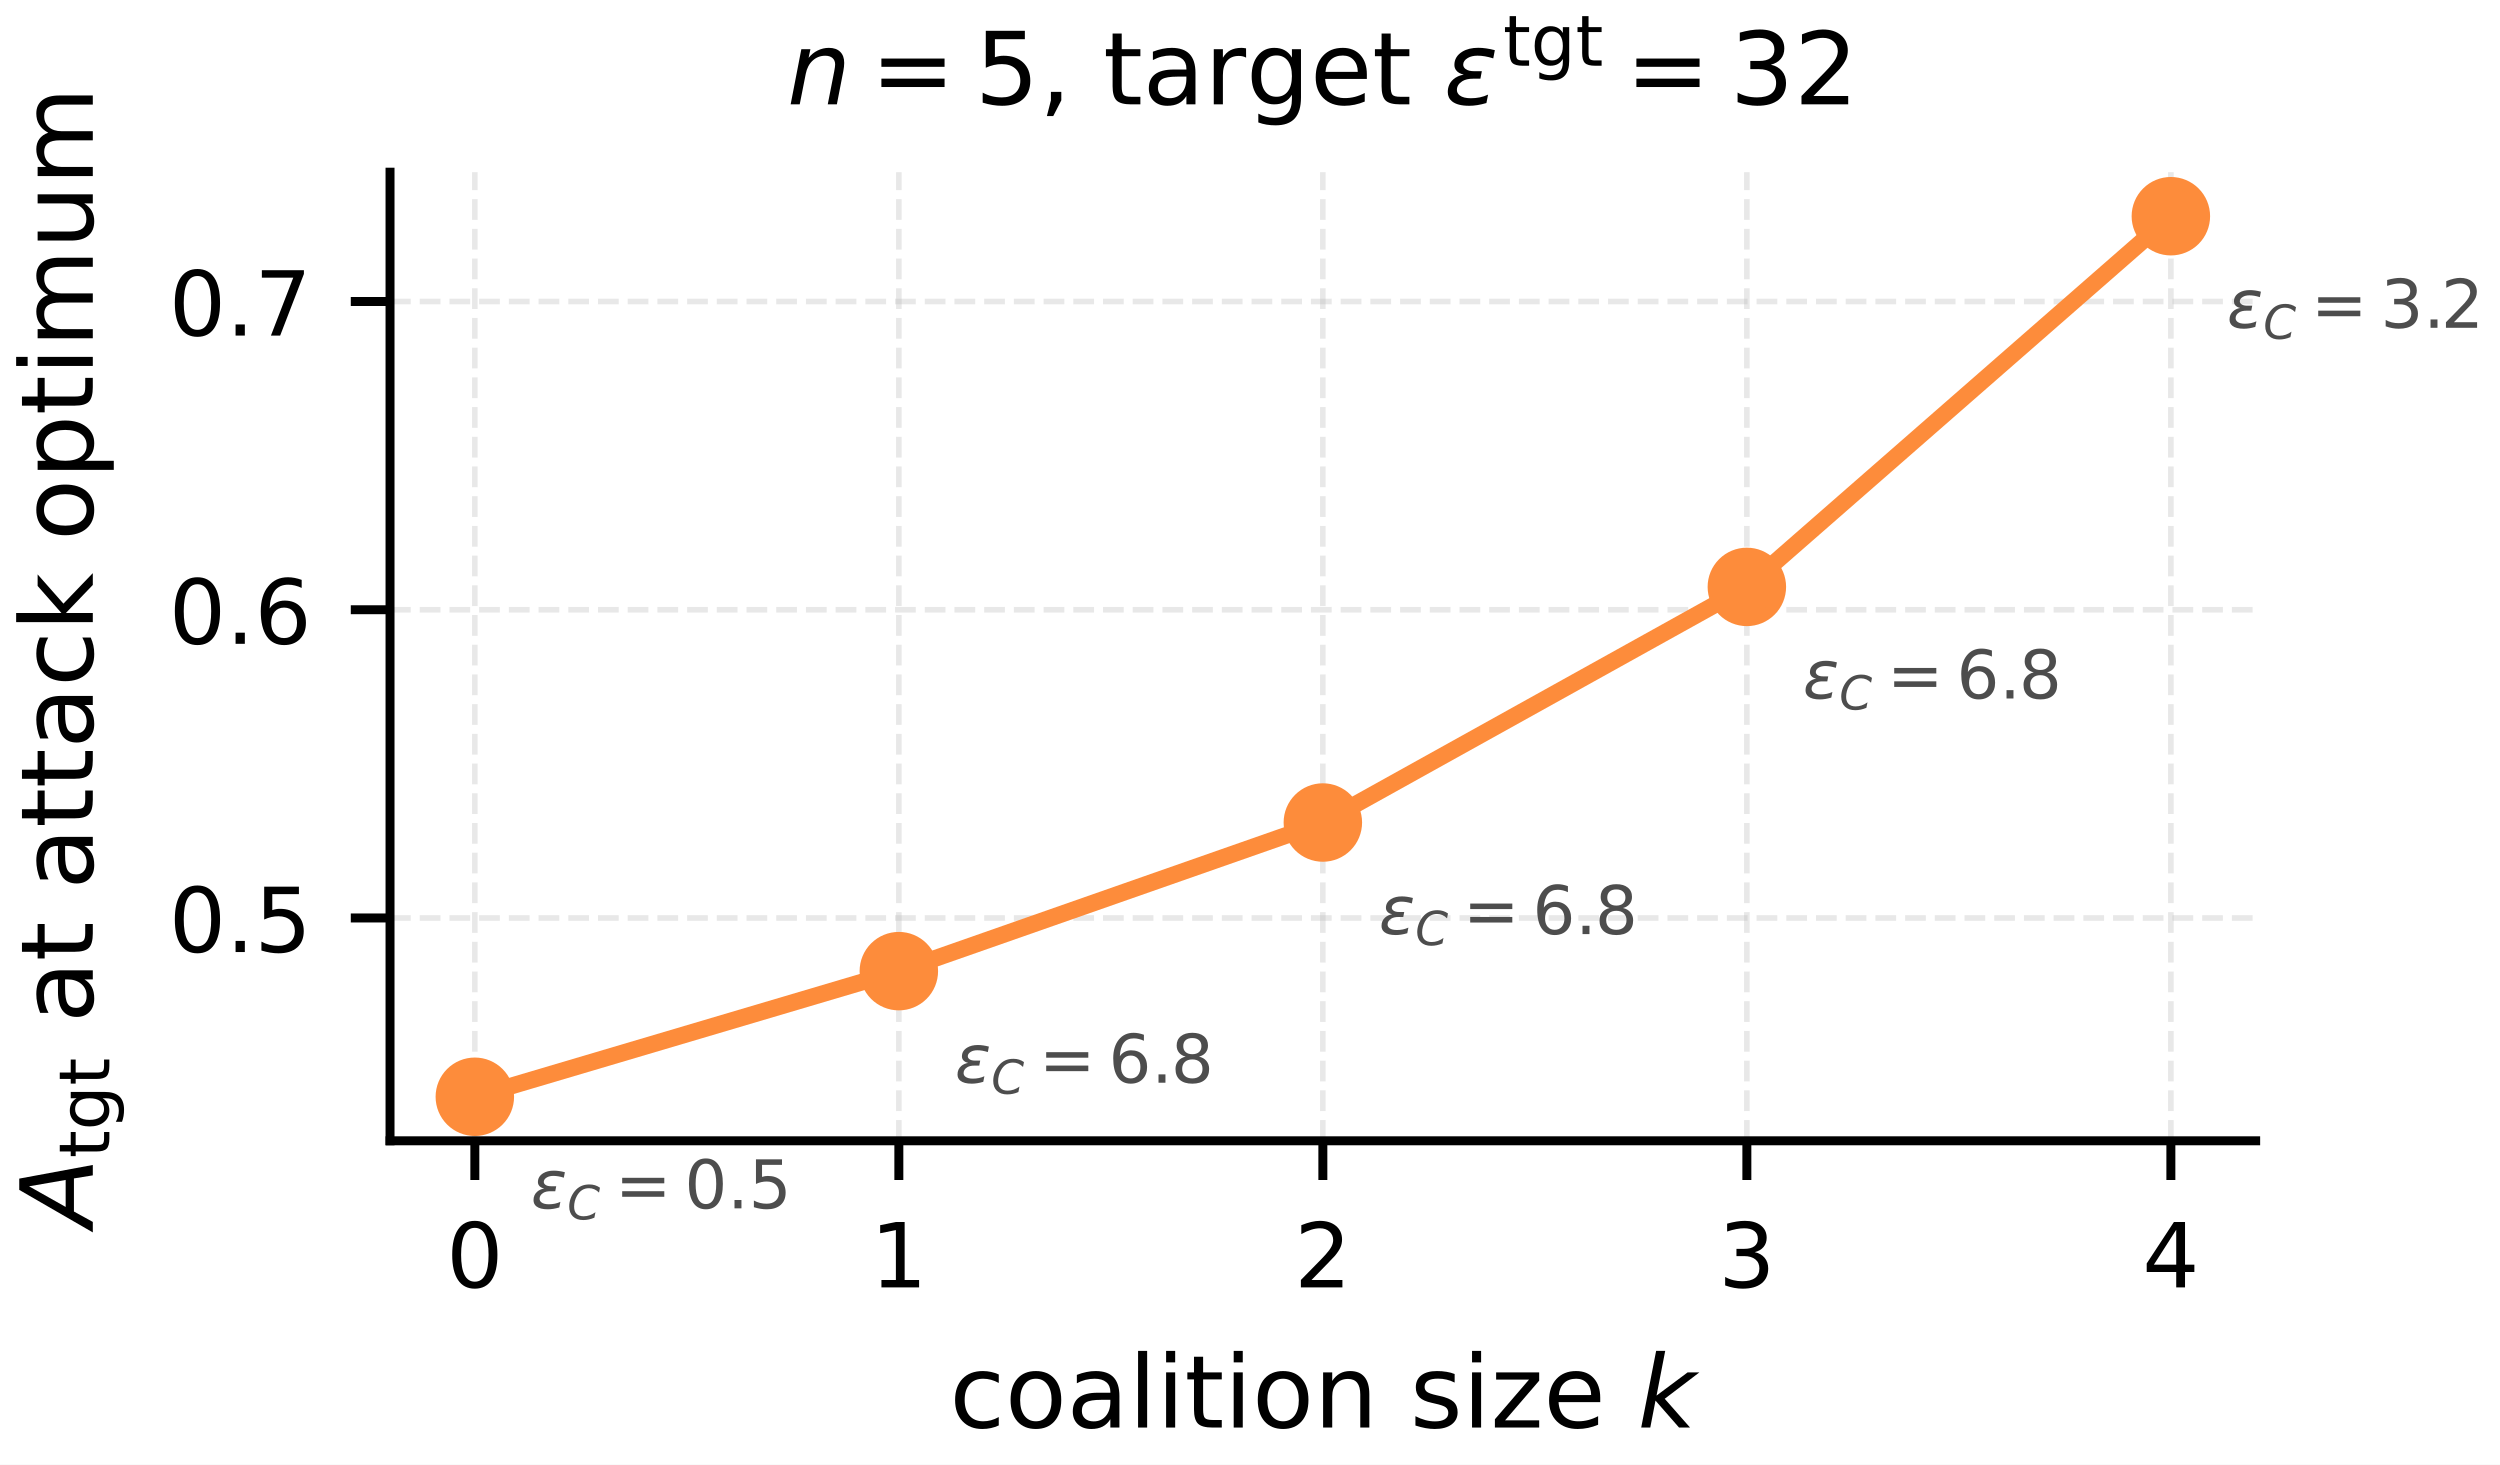
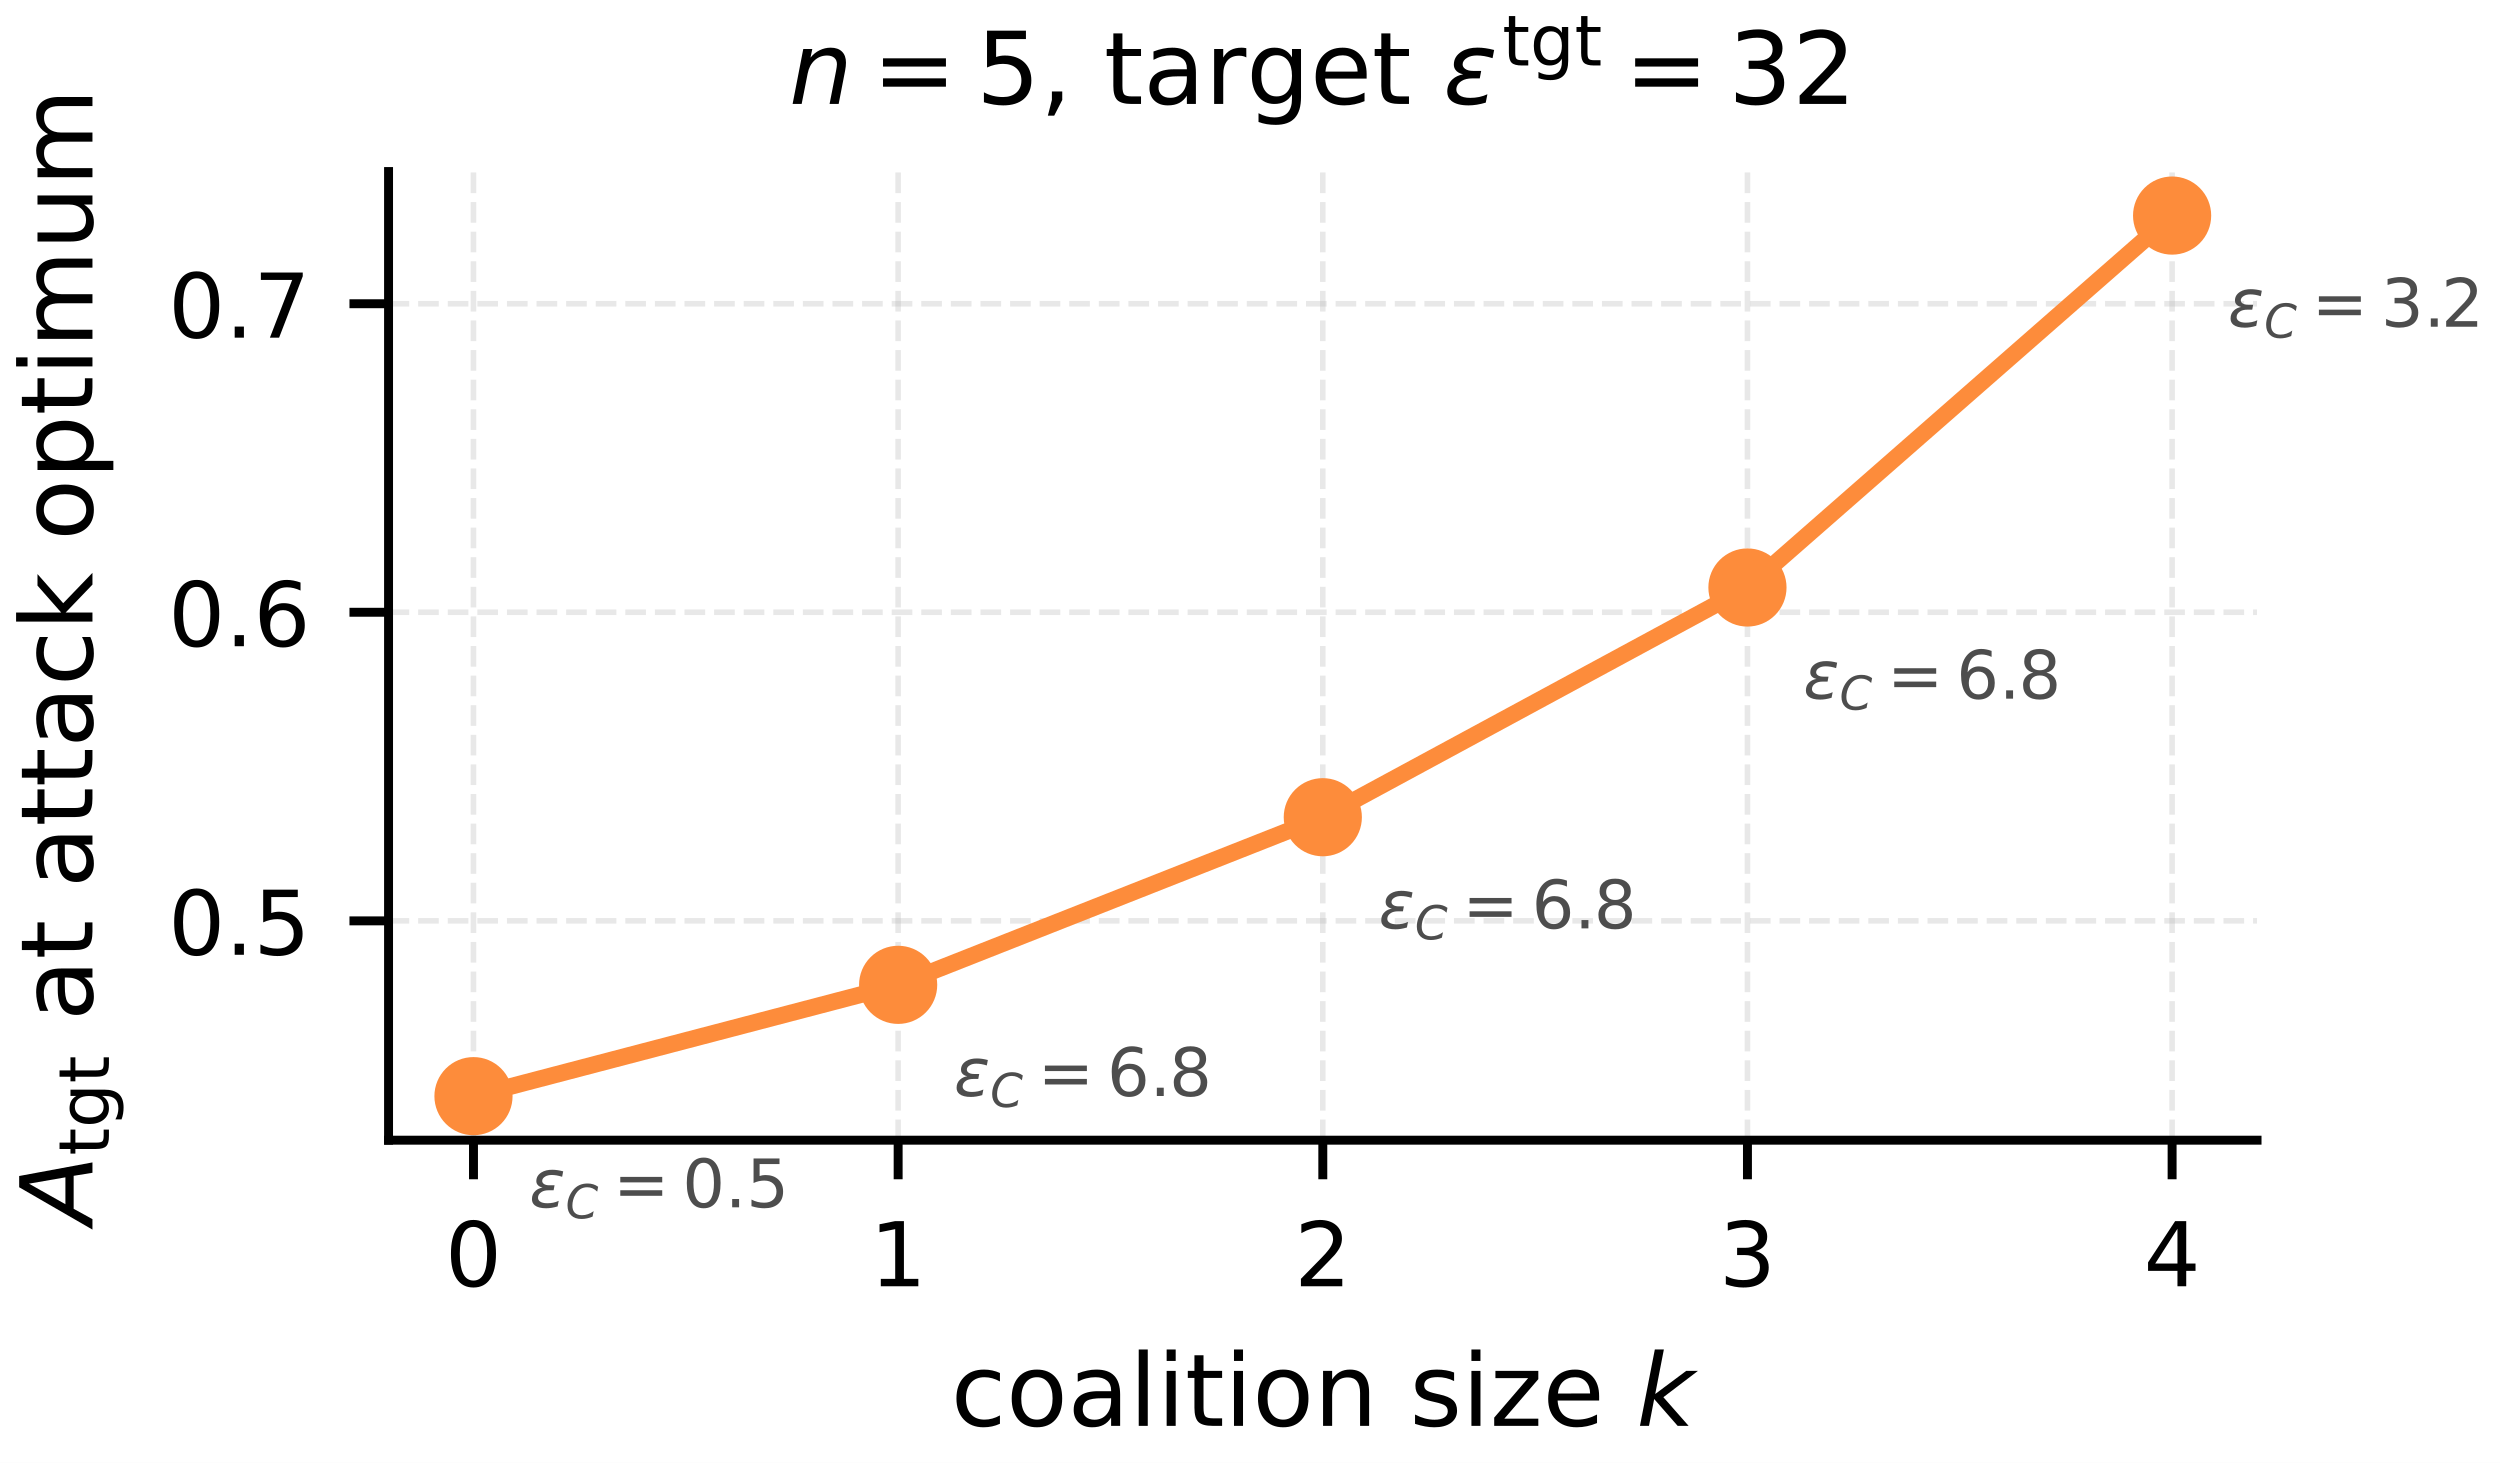
- <svg xmlns="http://www.w3.org/2000/svg" xmlns:xlink="http://www.w3.org/1999/xlink" width="223.009pt" height="130.656pt" viewBox="0 0 223.009 130.656" version="1.1">
+ <svg xmlns="http://www.w3.org/2000/svg" xmlns:xlink="http://www.w3.org/1999/xlink" width="223.856pt" height="130.988pt" viewBox="0 0 223.856 130.988" version="1.1">
  <defs>
    <style type="text/css">*{stroke-linejoin: round; stroke-linecap: butt}</style>
  </defs>
  <g id="figure_1">
    <g id="patch_1">
-       <path d="M 0 130.656  L 223.009 130.656  L 223.009 0  L 0 0  z " style="fill: #ffffff" />
+       <path d="M 0 130.988  L 223.856 130.988  L 223.856 0  L 0 0  z " style="fill: #ffffff" />
    </g>
    <g id="axes_1">
      <g id="patch_2">
-         <path d="M 34.792 101.763  L 201.213 101.763  L 201.213 15.36  L 34.792 15.36  z " style="fill: #ffffff" />
+         <path d="M 34.792 102.095  L 202.101 102.095  L 202.101 15.36  L 34.792 15.36  z " style="fill: #ffffff" />
      </g>
      <g id="matplotlib.axis_1">
        <g id="xtick_1">
          <g id="line2d_1">
-             <path d="M 42.357 101.763  L 42.357 15.36  " clip-path="url(#p0cc43a43ba)" style="fill: none; stroke-dasharray: 1.85,0.8; stroke-dashoffset: 0; stroke: #b0b0b0; stroke-opacity: 0.3; stroke-width: 0.5" />
+             <path d="M 42.397 102.095  L 42.397 15.36  " clip-path="url(#p2477bdb469)" style="fill: none; stroke-dasharray: 1.85,0.8; stroke-dashoffset: 0; stroke: #b0b0b0; stroke-opacity: 0.3; stroke-width: 0.5" />
          </g>
          <g id="line2d_2">
            <defs>
-               <path id="mcd2789332c" d="M 0 0  L 0 3.5  " style="stroke: #000000; stroke-width: 0.8" />
+               <path id="m896958786a" d="M 0 0  L 0 3.5  " style="stroke: #000000; stroke-width: 0.8" />
            </defs>
            <g>
-               <use xlink:href="#mcd2789332c" x="42.357" y="101.763" style="stroke: #000000; stroke-width: 0.8" />
+               <use xlink:href="#m896958786a" x="42.397" y="102.095" style="stroke: #000000; stroke-width: 0.8" />
            </g>
          </g>
          <g id="text_1">
-             <g transform="translate(39.81208 114.8418) scale(0.08 -0.08)">
+             <g transform="translate(39.85242 115.1741) scale(0.08 -0.08)">
              <defs>
                <path id="DejaVuSans-30" d="M 2034 4250  Q 1547 4250 1301 3770  Q 1056 3291 1056 2328  Q 1056 1369 1301 889  Q 1547 409 2034 409  Q 2525 409 2770 889  Q 3016 1369 3016 2328  Q 3016 3291 2770 3770  Q 2525 4250 2034 4250  z M 2034 4750  Q 2819 4750 3233 4129  Q 3647 3509 3647 2328  Q 3647 1150 3233 529  Q 2819 -91 2034 -91  Q 1250 -91 836 529  Q 422 1150 422 2328  Q 422 3509 836 4129  Q 1250 4750 2034 4750  z " transform="scale(0.015625)" />
              </defs>
              <use xlink:href="#DejaVuSans-30" />
            </g>
          </g>
        </g>
        <g id="xtick_2">
          <g id="line2d_3">
-             <path d="M 80.18 101.763  L 80.18 15.36  " clip-path="url(#p0cc43a43ba)" style="fill: none; stroke-dasharray: 1.85,0.8; stroke-dashoffset: 0; stroke: #b0b0b0; stroke-opacity: 0.3; stroke-width: 0.5" />
+             <path d="M 80.422 102.095  L 80.422 15.36  " clip-path="url(#p2477bdb469)" style="fill: none; stroke-dasharray: 1.85,0.8; stroke-dashoffset: 0; stroke: #b0b0b0; stroke-opacity: 0.3; stroke-width: 0.5" />
          </g>
          <g id="line2d_4">
            <g>
-               <use xlink:href="#mcd2789332c" x="80.18" y="101.763" style="stroke: #000000; stroke-width: 0.8" />
+               <use xlink:href="#m896958786a" x="80.422" y="102.095" style="stroke: #000000; stroke-width: 0.8" />
            </g>
          </g>
          <g id="text_2">
-             <g transform="translate(77.63497 114.8418) scale(0.08 -0.08)">
+             <g transform="translate(77.87705 115.1741) scale(0.08 -0.08)">
              <defs>
                <path id="DejaVuSans-31" d="M 794 531  L 1825 531  L 1825 4091  L 703 3866  L 703 4441  L 1819 4666  L 2450 4666  L 2450 531  L 3481 531  L 3481 0  L 794 0  L 794 531  z " transform="scale(0.015625)" />
              </defs>
              <use xlink:href="#DejaVuSans-31" />
            </g>
          </g>
        </g>
        <g id="xtick_3">
          <g id="line2d_5">
-             <path d="M 118.003 101.763  L 118.003 15.36  " clip-path="url(#p0cc43a43ba)" style="fill: none; stroke-dasharray: 1.85,0.8; stroke-dashoffset: 0; stroke: #b0b0b0; stroke-opacity: 0.3; stroke-width: 0.5" />
+             <path d="M 118.447 102.095  L 118.447 15.36  " clip-path="url(#p2477bdb469)" style="fill: none; stroke-dasharray: 1.85,0.8; stroke-dashoffset: 0; stroke: #b0b0b0; stroke-opacity: 0.3; stroke-width: 0.5" />
          </g>
          <g id="line2d_6">
            <g>
-               <use xlink:href="#mcd2789332c" x="118.003" y="101.763" style="stroke: #000000; stroke-width: 0.8" />
+               <use xlink:href="#m896958786a" x="118.447" y="102.095" style="stroke: #000000; stroke-width: 0.8" />
            </g>
          </g>
          <g id="text_3">
-             <g transform="translate(115.4579 114.8418) scale(0.08 -0.08)">
+             <g transform="translate(115.9017 115.1741) scale(0.08 -0.08)">
              <defs>
                <path id="DejaVuSans-32" d="M 1228 531  L 3431 531  L 3431 0  L 469 0  L 469 531  Q 828 903 1448 1529  Q 2069 2156 2228 2338  Q 2531 2678 2651 2914  Q 2772 3150 2772 3378  Q 2772 3750 2511 3984  Q 2250 4219 1831 4219  Q 1534 4219 1204 4116  Q 875 4013 500 3803  L 500 4441  Q 881 4594 1212 4672  Q 1544 4750 1819 4750  Q 2544 4750 2975 4387  Q 3406 4025 3406 3419  Q 3406 3131 3298 2873  Q 3191 2616 2906 2266  Q 2828 2175 2409 1742  Q 1991 1309 1228 531  z " transform="scale(0.015625)" />
              </defs>
              <use xlink:href="#DejaVuSans-32" />
            </g>
          </g>
        </g>
        <g id="xtick_4">
          <g id="line2d_7">
-             <path d="M 155.826 101.763  L 155.826 15.36  " clip-path="url(#p0cc43a43ba)" style="fill: none; stroke-dasharray: 1.85,0.8; stroke-dashoffset: 0; stroke: #b0b0b0; stroke-opacity: 0.3; stroke-width: 0.5" />
+             <path d="M 156.471 102.095  L 156.471 15.36  " clip-path="url(#p2477bdb469)" style="fill: none; stroke-dasharray: 1.85,0.8; stroke-dashoffset: 0; stroke: #b0b0b0; stroke-opacity: 0.3; stroke-width: 0.5" />
          </g>
          <g id="line2d_8">
            <g>
-               <use xlink:href="#mcd2789332c" x="155.826" y="101.763" style="stroke: #000000; stroke-width: 0.8" />
+               <use xlink:href="#m896958786a" x="156.471" y="102.095" style="stroke: #000000; stroke-width: 0.8" />
            </g>
          </g>
          <g id="text_4">
-             <g transform="translate(153.2808 114.8418) scale(0.08 -0.08)">
+             <g transform="translate(153.9263 115.1741) scale(0.08 -0.08)">
              <defs>
                <path id="DejaVuSans-33" d="M 2597 2516  Q 3050 2419 3304 2112  Q 3559 1806 3559 1356  Q 3559 666 3084 287  Q 2609 -91 1734 -91  Q 1441 -91 1130 -33  Q 819 25 488 141  L 488 750  Q 750 597 1062 519  Q 1375 441 1716 441  Q 2309 441 2620 675  Q 2931 909 2931 1356  Q 2931 1769 2642 2001  Q 2353 2234 1838 2234  L 1294 2234  L 1294 2753  L 1863 2753  Q 2328 2753 2575 2939  Q 2822 3125 2822 3475  Q 2822 3834 2567 4026  Q 2313 4219 1838 4219  Q 1578 4219 1281 4162  Q 984 4106 628 3988  L 628 4550  Q 988 4650 1302 4700  Q 1616 4750 1894 4750  Q 2613 4750 3031 4423  Q 3450 4097 3450 3541  Q 3450 3153 3228 2886  Q 3006 2619 2597 2516  z " transform="scale(0.015625)" />
              </defs>
              <use xlink:href="#DejaVuSans-33" />
            </g>
          </g>
        </g>
        <g id="xtick_5">
          <g id="line2d_9">
-             <path d="M 193.649 101.763  L 193.649 15.36  " clip-path="url(#p0cc43a43ba)" style="fill: none; stroke-dasharray: 1.85,0.8; stroke-dashoffset: 0; stroke: #b0b0b0; stroke-opacity: 0.3; stroke-width: 0.5" />
+             <path d="M 194.496 102.095  L 194.496 15.36  " clip-path="url(#p2477bdb469)" style="fill: none; stroke-dasharray: 1.85,0.8; stroke-dashoffset: 0; stroke: #b0b0b0; stroke-opacity: 0.3; stroke-width: 0.5" />
          </g>
          <g id="line2d_10">
            <g>
-               <use xlink:href="#mcd2789332c" x="193.649" y="101.763" style="stroke: #000000; stroke-width: 0.8" />
+               <use xlink:href="#m896958786a" x="194.496" y="102.095" style="stroke: #000000; stroke-width: 0.8" />
            </g>
          </g>
          <g id="text_5">
-             <g transform="translate(191.1036 114.8418) scale(0.08 -0.08)">
+             <g transform="translate(191.9509 115.1741) scale(0.08 -0.08)">
              <defs>
                <path id="DejaVuSans-34" d="M 2419 4116  L 825 1625  L 2419 1625  L 2419 4116  z M 2253 4666  L 3047 4666  L 3047 1625  L 3713 1625  L 3713 1100  L 3047 1100  L 3047 0  L 2419 0  L 2419 1100  L 313 1100  L 313 1709  L 2253 4666  z " transform="scale(0.015625)" />
              </defs>
              <use xlink:href="#DejaVuSans-34" />
            </g>
          </g>
        </g>
        <g id="text_6">
-           <g transform="translate(84.70286 127.3442) scale(0.09 -0.09)">
+           <g transform="translate(85.14667 127.6765) scale(0.09 -0.09)">
            <defs>
              <path id="DejaVuSans-63" d="M 3122 3366  L 3122 2828  Q 2878 2963 2633 3030  Q 2388 3097 2138 3097  Q 1578 3097 1268 2742  Q 959 2388 959 1747  Q 959 1106 1268 751  Q 1578 397 2138 397  Q 2388 397 2633 464  Q 2878 531 3122 666  L 3122 134  Q 2881 22 2623 -34  Q 2366 -91 2075 -91  Q 1284 -91 818 406  Q 353 903 353 1747  Q 353 2603 823 3093  Q 1294 3584 2113 3584  Q 2378 3584 2631 3529  Q 2884 3475 3122 3366  z " transform="scale(0.015625)" />
              <path id="DejaVuSans-6f" d="M 1959 3097  Q 1497 3097 1228 2736  Q 959 2375 959 1747  Q 959 1119 1226 758  Q 1494 397 1959 397  Q 2419 397 2687 759  Q 2956 1122 2956 1747  Q 2956 2369 2687 2733  Q 2419 3097 1959 3097  z M 1959 3584  Q 2709 3584 3137 3096  Q 3566 2609 3566 1747  Q 3566 888 3137 398  Q 2709 -91 1959 -91  Q 1206 -91 779 398  Q 353 888 353 1747  Q 353 2609 779 3096  Q 1206 3584 1959 3584  z " transform="scale(0.015625)" />
              <path id="DejaVuSans-61" d="M 2194 1759  Q 1497 1759 1228 1600  Q 959 1441 959 1056  Q 959 750 1161 570  Q 1363 391 1709 391  Q 2188 391 2477 730  Q 2766 1069 2766 1631  L 2766 1759  L 2194 1759  z M 3341 1997  L 3341 0  L 2766 0  L 2766 531  Q 2569 213 2275 61  Q 1981 -91 1556 -91  Q 1019 -91 701 211  Q 384 513 384 1019  Q 384 1609 779 1909  Q 1175 2209 1959 2209  L 2766 2209  L 2766 2266  Q 2766 2663 2505 2880  Q 2244 3097 1772 3097  Q 1472 3097 1187 3025  Q 903 2953 641 2809  L 641 3341  Q 956 3463 1253 3523  Q 1550 3584 1831 3584  Q 2591 3584 2966 3190  Q 3341 2797 3341 1997  z " transform="scale(0.015625)" />
              <path id="DejaVuSans-6c" d="M 603 4863  L 1178 4863  L 1178 0  L 603 0  L 603 4863  z " transform="scale(0.015625)" />
              <path id="DejaVuSans-69" d="M 603 3500  L 1178 3500  L 1178 0  L 603 0  L 603 3500  z M 603 4863  L 1178 4863  L 1178 4134  L 603 4134  L 603 4863  z " transform="scale(0.015625)" />
              <path id="DejaVuSans-74" d="M 1172 4494  L 1172 3500  L 2356 3500  L 2356 3053  L 1172 3053  L 1172 1153  Q 1172 725 1289 603  Q 1406 481 1766 481  L 2356 481  L 2356 0  L 1766 0  Q 1100 0 847 248  Q 594 497 594 1153  L 594 3053  L 172 3053  L 172 3500  L 594 3500  L 594 4494  L 1172 4494  z " transform="scale(0.015625)" />
              <path id="DejaVuSans-6e" d="M 3513 2113  L 3513 0  L 2938 0  L 2938 2094  Q 2938 2591 2744 2837  Q 2550 3084 2163 3084  Q 1697 3084 1428 2787  Q 1159 2491 1159 1978  L 1159 0  L 581 0  L 581 3500  L 1159 3500  L 1159 2956  Q 1366 3272 1645 3428  Q 1925 3584 2291 3584  Q 2894 3584 3203 3211  Q 3513 2838 3513 2113  z " transform="scale(0.015625)" />
              <path id="DejaVuSans-20" transform="scale(0.015625)" />
              <path id="DejaVuSans-73" d="M 2834 3397  L 2834 2853  Q 2591 2978 2328 3040  Q 2066 3103 1784 3103  Q 1356 3103 1142 2972  Q 928 2841 928 2578  Q 928 2378 1081 2264  Q 1234 2150 1697 2047  L 1894 2003  Q 2506 1872 2764 1633  Q 3022 1394 3022 966  Q 3022 478 2636 193  Q 2250 -91 1575 -91  Q 1294 -91 989 -36  Q 684 19 347 128  L 347 722  Q 666 556 975 473  Q 1284 391 1588 391  Q 1994 391 2212 530  Q 2431 669 2431 922  Q 2431 1156 2273 1281  Q 2116 1406 1581 1522  L 1381 1569  Q 847 1681 609 1914  Q 372 2147 372 2553  Q 372 3047 722 3315  Q 1072 3584 1716 3584  Q 2034 3584 2315 3537  Q 2597 3491 2834 3397  z " transform="scale(0.015625)" />
              <path id="DejaVuSans-7a" d="M 353 3500  L 3084 3500  L 3084 2975  L 922 459  L 3084 459  L 3084 0  L 275 0  L 275 525  L 2438 3041  L 353 3041  L 353 3500  z " transform="scale(0.015625)" />
              <path id="DejaVuSans-65" d="M 3597 1894  L 3597 1613  L 953 1613  Q 991 1019 1311 708  Q 1631 397 2203 397  Q 2534 397 2845 478  Q 3156 559 3463 722  L 3463 178  Q 3153 47 2828 -22  Q 2503 -91 2169 -91  Q 1331 -91 842 396  Q 353 884 353 1716  Q 353 2575 817 3079  Q 1281 3584 2069 3584  Q 2775 3584 3186 3129  Q 3597 2675 3597 1894  z M 3022 2063  Q 3016 2534 2758 2815  Q 2500 3097 2075 3097  Q 1594 3097 1305 2825  Q 1016 2553 972 2059  L 3022 2063  z " transform="scale(0.015625)" />
              <path id="DejaVuSans-Oblique-6b" d="M 1172 4863  L 1747 4863  L 1197 2028  L 3169 3500  L 3916 3500  L 1716 1825  L 3322 0  L 2625 0  L 1131 1709  L 800 0  L 225 0  L 1172 4863  z " transform="scale(0.015625)" />
            </defs>
            <use xlink:href="#DejaVuSans-63" transform="translate(0 0.015625)" />
            <use xlink:href="#DejaVuSans-6f" transform="translate(54.98047 0.015625)" />
            <use xlink:href="#DejaVuSans-61" transform="translate(116.1621 0.015625)" />
            <use xlink:href="#DejaVuSans-6c" transform="translate(177.4414 0.015625)" />
            <use xlink:href="#DejaVuSans-69" transform="translate(205.2246 0.015625)" />
            <use xlink:href="#DejaVuSans-74" transform="translate(233.0078 0.015625)" />
            <use xlink:href="#DejaVuSans-69" transform="translate(272.2168 0.015625)" />
            <use xlink:href="#DejaVuSans-6f" transform="translate(300 0.015625)" />
            <use xlink:href="#DejaVuSans-6e" transform="translate(361.1816 0.015625)" />
            <use xlink:href="#DejaVuSans-20" transform="translate(424.5605 0.015625)" />
            <use xlink:href="#DejaVuSans-73" transform="translate(456.3477 0.015625)" />
            <use xlink:href="#DejaVuSans-69" transform="translate(508.4473 0.015625)" />
            <use xlink:href="#DejaVuSans-7a" transform="translate(536.2305 0.015625)" />
            <use xlink:href="#DejaVuSans-65" transform="translate(588.7207 0.015625)" />
            <use xlink:href="#DejaVuSans-20" transform="translate(650.2441 0.015625)" />
            <use xlink:href="#DejaVuSans-Oblique-6b" transform="translate(682.0312 0.015625)" />
          </g>
        </g>
      </g>
      <g id="matplotlib.axis_2">
        <g id="ytick_1">
          <g id="line2d_11">
-             <path d="M 34.792 81.886  L 201.213 81.886  " clip-path="url(#p0cc43a43ba)" style="fill: none; stroke-dasharray: 1.85,0.8; stroke-dashoffset: 0; stroke: #b0b0b0; stroke-opacity: 0.3; stroke-width: 0.5" />
+             <path d="M 34.792 82.454  L 202.101 82.454  " clip-path="url(#p2477bdb469)" style="fill: none; stroke-dasharray: 1.85,0.8; stroke-dashoffset: 0; stroke: #b0b0b0; stroke-opacity: 0.3; stroke-width: 0.5" />
          </g>
          <g id="line2d_12">
            <defs>
-               <path id="mf8c7f853ec" d="M 0 0  L -3.5 0  " style="stroke: #000000; stroke-width: 0.8" />
+               <path id="ma1b1360f9f" d="M 0 0  L -3.5 0  " style="stroke: #000000; stroke-width: 0.8" />
            </defs>
            <g>
-               <use xlink:href="#mf8c7f853ec" x="34.792" y="81.886" style="stroke: #000000; stroke-width: 0.8" />
+               <use xlink:href="#ma1b1360f9f" x="34.792" y="82.454" style="stroke: #000000; stroke-width: 0.8" />
            </g>
          </g>
          <g id="text_7">
-             <g transform="translate(15.07 84.92562) scale(0.08 -0.08)">
+             <g transform="translate(15.07 85.49292) scale(0.08 -0.08)">
              <defs>
                <path id="DejaVuSans-2e" d="M 684 794  L 1344 794  L 1344 0  L 684 0  L 684 794  z " transform="scale(0.015625)" />
                <path id="DejaVuSans-35" d="M 691 4666  L 3169 4666  L 3169 4134  L 1269 4134  L 1269 2991  Q 1406 3038 1543 3061  Q 1681 3084 1819 3084  Q 2600 3084 3056 2656  Q 3513 2228 3513 1497  Q 3513 744 3044 326  Q 2575 -91 1722 -91  Q 1428 -91 1123 -41  Q 819 9 494 109  L 494 744  Q 775 591 1075 516  Q 1375 441 1709 441  Q 2250 441 2565 725  Q 2881 1009 2881 1497  Q 2881 1984 2565 2268  Q 2250 2553 1709 2553  Q 1456 2553 1204 2497  Q 953 2441 691 2322  L 691 4666  z " transform="scale(0.015625)" />
              </defs>
              <use xlink:href="#DejaVuSans-30" />
-               <use xlink:href="#DejaVuSans-2e" x="63.623" />
-               <use xlink:href="#DejaVuSans-35" x="95.41" />
+               <use xlink:href="#DejaVuSans-2e" transform="translate(63.62305 0)" />
+               <use xlink:href="#DejaVuSans-35" transform="translate(95.41016 0)" />
            </g>
          </g>
        </g>
        <g id="ytick_2">
          <g id="line2d_13">
-             <path d="M 34.792 54.391  L 201.213 54.391  " clip-path="url(#p0cc43a43ba)" style="fill: none; stroke-dasharray: 1.85,0.8; stroke-dashoffset: 0; stroke: #b0b0b0; stroke-opacity: 0.3; stroke-width: 0.5" />
+             <path d="M 34.792 54.824  L 202.101 54.824  " clip-path="url(#p2477bdb469)" style="fill: none; stroke-dasharray: 1.85,0.8; stroke-dashoffset: 0; stroke: #b0b0b0; stroke-opacity: 0.3; stroke-width: 0.5" />
          </g>
          <g id="line2d_14">
            <g>
-               <use xlink:href="#mf8c7f853ec" x="34.792" y="54.391" style="stroke: #000000; stroke-width: 0.8" />
+               <use xlink:href="#ma1b1360f9f" x="34.792" y="54.824" style="stroke: #000000; stroke-width: 0.8" />
            </g>
          </g>
          <g id="text_8">
-             <g transform="translate(15.07 57.42992) scale(0.08 -0.08)">
+             <g transform="translate(15.07 57.86379) scale(0.08 -0.08)">
              <defs>
                <path id="DejaVuSans-36" d="M 2113 2584  Q 1688 2584 1439 2293  Q 1191 2003 1191 1497  Q 1191 994 1439 701  Q 1688 409 2113 409  Q 2538 409 2786 701  Q 3034 994 3034 1497  Q 3034 2003 2786 2293  Q 2538 2584 2113 2584  z M 3366 4563  L 3366 3988  Q 3128 4100 2886 4159  Q 2644 4219 2406 4219  Q 1781 4219 1451 3797  Q 1122 3375 1075 2522  Q 1259 2794 1537 2939  Q 1816 3084 2150 3084  Q 2853 3084 3261 2657  Q 3669 2231 3669 1497  Q 3669 778 3244 343  Q 2819 -91 2113 -91  Q 1303 -91 875 529  Q 447 1150 447 2328  Q 447 3434 972 4092  Q 1497 4750 2381 4750  Q 2619 4750 2861 4703  Q 3103 4656 3366 4563  z " transform="scale(0.015625)" />
              </defs>
              <use xlink:href="#DejaVuSans-30" />
-               <use xlink:href="#DejaVuSans-2e" x="63.623" />
-               <use xlink:href="#DejaVuSans-36" x="95.41" />
+               <use xlink:href="#DejaVuSans-2e" transform="translate(63.62305 0)" />
+               <use xlink:href="#DejaVuSans-36" transform="translate(95.41016 0)" />
            </g>
          </g>
        </g>
        <g id="ytick_3">
          <g id="line2d_15">
-             <path d="M 34.792 26.895  L 201.213 26.895  " clip-path="url(#p0cc43a43ba)" style="fill: none; stroke-dasharray: 1.85,0.8; stroke-dashoffset: 0; stroke: #b0b0b0; stroke-opacity: 0.3; stroke-width: 0.5" />
+             <path d="M 34.792 27.195  L 202.101 27.195  " clip-path="url(#p2477bdb469)" style="fill: none; stroke-dasharray: 1.85,0.8; stroke-dashoffset: 0; stroke: #b0b0b0; stroke-opacity: 0.3; stroke-width: 0.5" />
          </g>
          <g id="line2d_16">
            <g>
-               <use xlink:href="#mf8c7f853ec" x="34.792" y="26.895" style="stroke: #000000; stroke-width: 0.8" />
+               <use xlink:href="#ma1b1360f9f" x="34.792" y="27.195" style="stroke: #000000; stroke-width: 0.8" />
            </g>
          </g>
          <g id="text_9">
-             <g transform="translate(15.07 29.93423) scale(0.08 -0.08)">
+             <g transform="translate(15.07 30.23467) scale(0.08 -0.08)">
              <defs>
                <path id="DejaVuSans-37" d="M 525 4666  L 3525 4666  L 3525 4397  L 1831 0  L 1172 0  L 2766 4134  L 525 4134  L 525 4666  z " transform="scale(0.015625)" />
              </defs>
              <use xlink:href="#DejaVuSans-30" />
-               <use xlink:href="#DejaVuSans-2e" x="63.623" />
-               <use xlink:href="#DejaVuSans-37" x="95.41" />
+               <use xlink:href="#DejaVuSans-2e" transform="translate(63.62305 0)" />
+               <use xlink:href="#DejaVuSans-37" transform="translate(95.41016 0)" />
            </g>
          </g>
        </g>
        <g id="text_10">
-           <g transform="translate(8.28 109.4565) rotate(-90) scale(0.09 -0.09)">
+           <g transform="translate(8.28 109.6227) rotate(-90) scale(0.09 -0.09)">
            <defs>
              <path id="DejaVuSans-Oblique-41" d="M 2356 4666  L 3072 4666  L 3938 0  L 3278 0  L 3084 1197  L 984 1197  L 325 0  L -341 0  L 2356 4666  z M 2584 4044  L 1275 1722  L 2988 1722  L 2584 4044  z " transform="scale(0.015625)" />
              <path id="DejaVuSans-67" d="M 2906 1791  Q 2906 2416 2648 2759  Q 2391 3103 1925 3103  Q 1463 3103 1205 2759  Q 947 2416 947 1791  Q 947 1169 1205 825  Q 1463 481 1925 481  Q 2391 481 2648 825  Q 2906 1169 2906 1791  z M 3481 434  Q 3481 -459 3084 -895  Q 2688 -1331 1869 -1331  Q 1566 -1331 1297 -1286  Q 1028 -1241 775 -1147  L 775 -588  Q 1028 -725 1275 -790  Q 1522 -856 1778 -856  Q 2344 -856 2625 -561  Q 2906 -266 2906 331  L 2906 616  Q 2728 306 2450 153  Q 2172 0 1784 0  Q 1141 0 747 490  Q 353 981 353 1791  Q 353 2603 747 3093  Q 1141 3584 1784 3584  Q 2172 3584 2450 3431  Q 2728 3278 2906 2969  L 2906 3500  L 3481 3500  L 3481 434  z " transform="scale(0.015625)" />
              <path id="DejaVuSans-6b" d="M 581 4863  L 1159 4863  L 1159 1991  L 2875 3500  L 3609 3500  L 1753 1863  L 3688 0  L 2938 0  L 1159 1709  L 1159 0  L 581 0  L 581 4863  z " transform="scale(0.015625)" />
              <path id="DejaVuSans-70" d="M 1159 525  L 1159 -1331  L 581 -1331  L 581 3500  L 1159 3500  L 1159 2969  Q 1341 3281 1617 3432  Q 1894 3584 2278 3584  Q 2916 3584 3314 3078  Q 3713 2572 3713 1747  Q 3713 922 3314 415  Q 2916 -91 2278 -91  Q 1894 -91 1617 61  Q 1341 213 1159 525  z M 3116 1747  Q 3116 2381 2855 2742  Q 2594 3103 2138 3103  Q 1681 3103 1420 2742  Q 1159 2381 1159 1747  Q 1159 1113 1420 752  Q 1681 391 2138 391  Q 2594 391 2855 752  Q 3116 1113 3116 1747  z " transform="scale(0.015625)" />
              <path id="DejaVuSans-6d" d="M 3328 2828  Q 3544 3216 3844 3400  Q 4144 3584 4550 3584  Q 5097 3584 5394 3201  Q 5691 2819 5691 2113  L 5691 0  L 5113 0  L 5113 2094  Q 5113 2597 4934 2840  Q 4756 3084 4391 3084  Q 3944 3084 3684 2787  Q 3425 2491 3425 1978  L 3425 0  L 2847 0  L 2847 2094  Q 2847 2600 2669 2842  Q 2491 3084 2119 3084  Q 1678 3084 1418 2786  Q 1159 2488 1159 1978  L 1159 0  L 581 0  L 581 3500  L 1159 3500  L 1159 2956  Q 1356 3278 1631 3431  Q 1906 3584 2284 3584  Q 2666 3584 2933 3390  Q 3200 3197 3328 2828  z " transform="scale(0.015625)" />
              <path id="DejaVuSans-75" d="M 544 1381  L 544 3500  L 1119 3500  L 1119 1403  Q 1119 906 1312 657  Q 1506 409 1894 409  Q 2359 409 2629 706  Q 2900 1003 2900 1516  L 2900 3500  L 3475 3500  L 3475 0  L 2900 0  L 2900 538  Q 2691 219 2414 64  Q 2138 -91 1772 -91  Q 1169 -91 856 284  Q 544 659 544 1381  z M 1991 3584  L 1991 3584  z " transform="scale(0.015625)" />
            </defs>
            <use xlink:href="#DejaVuSans-Oblique-41" transform="translate(0 0.015625)" />
            <use xlink:href="#DejaVuSans-74" transform="translate(68.4082 -16.39062) scale(0.7)" />
            <use xlink:href="#DejaVuSans-67" transform="translate(95.85449 -16.39062) scale(0.7)" />
            <use xlink:href="#DejaVuSans-74" transform="translate(140.2881 -16.39062) scale(0.7)" />
            <use xlink:href="#DejaVuSans-20" transform="translate(170.4688 0.015625)" />
            <use xlink:href="#DejaVuSans-61" transform="translate(202.2559 0.015625)" />
            <use xlink:href="#DejaVuSans-74" transform="translate(263.5352 0.015625)" />
            <use xlink:href="#DejaVuSans-20" transform="translate(302.7441 0.015625)" />
            <use xlink:href="#DejaVuSans-61" transform="translate(334.5312 0.015625)" />
            <use xlink:href="#DejaVuSans-74" transform="translate(395.8105 0.015625)" />
            <use xlink:href="#DejaVuSans-74" transform="translate(435.0195 0.015625)" />
            <use xlink:href="#DejaVuSans-61" transform="translate(474.2285 0.015625)" />
            <use xlink:href="#DejaVuSans-63" transform="translate(535.5078 0.015625)" />
            <use xlink:href="#DejaVuSans-6b" transform="translate(590.4883 0.015625)" />
            <use xlink:href="#DejaVuSans-20" transform="translate(648.3984 0.015625)" />
            <use xlink:href="#DejaVuSans-6f" transform="translate(680.1855 0.015625)" />
            <use xlink:href="#DejaVuSans-70" transform="translate(741.3672 0.015625)" />
            <use xlink:href="#DejaVuSans-74" transform="translate(804.8438 0.015625)" />
            <use xlink:href="#DejaVuSans-69" transform="translate(844.0527 0.015625)" />
            <use xlink:href="#DejaVuSans-6d" transform="translate(871.8359 0.015625)" />
            <use xlink:href="#DejaVuSans-75" transform="translate(969.248 0.015625)" />
            <use xlink:href="#DejaVuSans-6d" transform="translate(1032.627 0.015625)" />
          </g>
        </g>
      </g>
      <g id="line2d_17">
-         <path d="M 42.357 97.836  L 80.18 86.629  L 118.003 73.372  L 155.826 52.354  L 193.649 19.287  " clip-path="url(#p0cc43a43ba)" style="fill: none; stroke: #fd8c3b; stroke-width: 1.5; stroke-linecap: square" />
+         <path d="M 42.397 98.153  L 80.422 88.185  L 118.447 73.176  L 156.471 52.606  L 194.496 19.303  " clip-path="url(#p2477bdb469)" style="fill: none; stroke: #fd8c3b; stroke-width: 1.5; stroke-linecap: square" />
        <defs>
-           <path id="mb3de6a7ea6" d="M 0 3  C 0.796 3 1.559 2.684 2.121 2.121  C 2.684 1.559 3 0.796 3 0  C 3 -0.796 2.684 -1.559 2.121 -2.121  C 1.559 -2.684 0.796 -3 0 -3  C -0.796 -3 -1.559 -2.684 -2.121 -2.121  C -2.684 -1.559 -3 -0.796 -3 0  C -3 0.796 -2.684 1.559 -2.121 2.121  C -1.559 2.684 -0.796 3 0 3  z " style="stroke: #fd8c3b" />
+           <path id="m04ce8e3d1e" d="M 0 3  C 0.796 3 1.559 2.684 2.121 2.121  C 2.684 1.559 3 0.796 3 0  C 3 -0.796 2.684 -1.559 2.121 -2.121  C 1.559 -2.684 0.796 -3 0 -3  C -0.796 -3 -1.559 -2.684 -2.121 -2.121  C -2.684 -1.559 -3 -0.796 -3 0  C -3 0.796 -2.684 1.559 -2.121 2.121  C -1.559 2.684 -0.796 3 0 3  z " style="stroke: #fd8c3b" />
        </defs>
-         <g clip-path="url(#p0cc43a43ba)">
-           <use xlink:href="#mb3de6a7ea6" x="42.357" y="97.836" style="fill: #fd8c3b; stroke: #fd8c3b" />
-           <use xlink:href="#mb3de6a7ea6" x="80.18" y="86.629" style="fill: #fd8c3b; stroke: #fd8c3b" />
-           <use xlink:href="#mb3de6a7ea6" x="118.003" y="73.372" style="fill: #fd8c3b; stroke: #fd8c3b" />
-           <use xlink:href="#mb3de6a7ea6" x="155.826" y="52.354" style="fill: #fd8c3b; stroke: #fd8c3b" />
-           <use xlink:href="#mb3de6a7ea6" x="193.649" y="19.287" style="fill: #fd8c3b; stroke: #fd8c3b" />
+         <g clip-path="url(#p2477bdb469)">
+           <use xlink:href="#m04ce8e3d1e" x="42.397" y="98.153" style="fill: #fd8c3b; stroke: #fd8c3b" />
+           <use xlink:href="#m04ce8e3d1e" x="80.422" y="88.185" style="fill: #fd8c3b; stroke: #fd8c3b" />
+           <use xlink:href="#m04ce8e3d1e" x="118.447" y="73.176" style="fill: #fd8c3b; stroke: #fd8c3b" />
+           <use xlink:href="#m04ce8e3d1e" x="156.471" y="52.606" style="fill: #fd8c3b; stroke: #fd8c3b" />
+           <use xlink:href="#m04ce8e3d1e" x="194.496" y="19.303" style="fill: #fd8c3b; stroke: #fd8c3b" />
        </g>
      </g>
      <g id="patch_3">
-         <path d="M 34.792 101.763  L 34.792 15.36  " style="fill: none; stroke: #000000; stroke-width: 0.8; stroke-linejoin: miter; stroke-linecap: square" />
+         <path d="M 34.792 102.095  L 34.792 15.36  " style="fill: none; stroke: #000000; stroke-width: 0.8; stroke-linejoin: miter; stroke-linecap: square" />
      </g>
      <g id="patch_4">
-         <path d="M 34.792 101.763  L 201.213 101.763  " style="fill: none; stroke: #000000; stroke-width: 0.8; stroke-linejoin: miter; stroke-linecap: square" />
+         <path d="M 34.792 102.095  L 202.101 102.095  " style="fill: none; stroke: #000000; stroke-width: 0.8; stroke-linejoin: miter; stroke-linecap: square" />
      </g>
      <g id="text_11">
-         <g style="fill: #4d4d4d" transform="translate(47.35708 107.8357) scale(0.06 -0.06)">
+         <g style="fill: #4d4d4d" transform="translate(47.39742 108.1529) scale(0.06 -0.06)">
          <defs>
            <path id="DejaVuSans-Oblique-3b5" d="M 1263 1888  Q 925 1963 778 2166  Q 669 2309 669 2503  Q 669 3034 1175 3344  Q 1575 3588 2188 3588  Q 2425 3588 2684 3550  Q 2944 3513 3234 3438  L 3134 2916  Q 2847 3006 2606 3047  Q 2359 3088 2138 3088  Q 1766 3088 1522 2944  Q 1228 2772 1228 2522  Q 1228 2356 1381 2241  Q 1563 2103 1925 2103  L 2409 2103  L 2319 1628  L 1856 1628  Q 1425 1628 1172 1469  Q 828 1253 828 916  Q 828 703 1013 563  Q 1244 388 1716 388  Q 2006 388 2284 444  Q 2563 503 2806 619  L 2700 84  Q 2403 -3 2131 -47  Q 1859 -91 1609 -91  Q 866 -91 516 194  Q 250 413 250 781  Q 250 1278 600 1584  Q 859 1813 1263 1888  z " transform="scale(0.015625)" />
            <path id="DejaVuSans-Oblique-43" d="M 4447 4306  L 4319 3641  Q 4019 3944 3683 4091  Q 3347 4238 2956 4238  Q 2422 4238 2017 3981  Q 1613 3725 1319 3200  Q 1131 2863 1032 2486  Q 934 2109 934 1728  Q 934 1091 1264 756  Q 1594 422 2222 422  Q 2656 422 3056 561  Q 3456 700 3834 978  L 3688 231  Q 3316 72 2936 -9  Q 2556 -91 2175 -91  Q 1278 -91 773 396  Q 269 884 269 1753  Q 269 2309 461 2846  Q 653 3384 1013 3828  Q 1394 4300 1883 4525  Q 2372 4750 3022 4750  Q 3422 4750 3780 4639  Q 4138 4528 4447 4306  z " transform="scale(0.015625)" />
            <path id="DejaVuSans-3d" d="M 678 2906  L 4684 2906  L 4684 2381  L 678 2381  L 678 2906  z M 678 1631  L 4684 1631  L 4684 1100  L 678 1100  L 678 1631  z " transform="scale(0.015625)" />
          </defs>
          <use xlink:href="#DejaVuSans-Oblique-3b5" transform="translate(0 0.78125)" />
          <use xlink:href="#DejaVuSans-Oblique-43" transform="translate(54.05273 -15.625) scale(0.7)" />
          <use xlink:href="#DejaVuSans-3d" transform="translate(125.1465 0.78125)" />
          <use xlink:href="#DejaVuSans-30" transform="translate(228.418 0.78125)" />
          <use xlink:href="#DejaVuSans-2e" transform="translate(292.041 0.78125)" />
          <use xlink:href="#DejaVuSans-35" transform="translate(323.8281 0.78125)" />
        </g>
      </g>
      <g id="text_12">
-         <g style="fill: #4d4d4d" transform="translate(85.17997 96.62893) scale(0.06 -0.06)">
+         <g style="fill: #4d4d4d" transform="translate(85.42205 98.18524) scale(0.06 -0.06)">
          <defs>
            <path id="DejaVuSans-38" d="M 2034 2216  Q 1584 2216 1326 1975  Q 1069 1734 1069 1313  Q 1069 891 1326 650  Q 1584 409 2034 409  Q 2484 409 2743 651  Q 3003 894 3003 1313  Q 3003 1734 2745 1975  Q 2488 2216 2034 2216  z M 1403 2484  Q 997 2584 770 2862  Q 544 3141 544 3541  Q 544 4100 942 4425  Q 1341 4750 2034 4750  Q 2731 4750 3128 4425  Q 3525 4100 3525 3541  Q 3525 3141 3298 2862  Q 3072 2584 2669 2484  Q 3125 2378 3379 2068  Q 3634 1759 3634 1313  Q 3634 634 3220 271  Q 2806 -91 2034 -91  Q 1263 -91 848 271  Q 434 634 434 1313  Q 434 1759 690 2068  Q 947 2378 1403 2484  z M 1172 3481  Q 1172 3119 1398 2916  Q 1625 2713 2034 2713  Q 2441 2713 2670 2916  Q 2900 3119 2900 3481  Q 2900 3844 2670 4047  Q 2441 4250 2034 4250  Q 1625 4250 1398 4047  Q 1172 3844 1172 3481  z " transform="scale(0.015625)" />
          </defs>
          <use xlink:href="#DejaVuSans-Oblique-3b5" transform="translate(0 0.78125)" />
          <use xlink:href="#DejaVuSans-Oblique-43" transform="translate(54.05273 -15.625) scale(0.7)" />
          <use xlink:href="#DejaVuSans-3d" transform="translate(125.1465 0.78125)" />
          <use xlink:href="#DejaVuSans-36" transform="translate(228.418 0.78125)" />
          <use xlink:href="#DejaVuSans-2e" transform="translate(292.041 0.78125)" />
          <use xlink:href="#DejaVuSans-38" transform="translate(321.2031 0.78125)" />
        </g>
      </g>
      <g id="text_13">
-         <g style="fill: #4d4d4d" transform="translate(123.0029 83.37198) scale(0.06 -0.06)">
+         <g style="fill: #4d4d4d" transform="translate(123.4467 83.17612) scale(0.06 -0.06)">
          <use xlink:href="#DejaVuSans-Oblique-3b5" transform="translate(0 0.78125)" />
          <use xlink:href="#DejaVuSans-Oblique-43" transform="translate(54.05273 -15.625) scale(0.7)" />
          <use xlink:href="#DejaVuSans-3d" transform="translate(125.1465 0.78125)" />
          <use xlink:href="#DejaVuSans-36" transform="translate(228.418 0.78125)" />
          <use xlink:href="#DejaVuSans-2e" transform="translate(292.041 0.78125)" />
          <use xlink:href="#DejaVuSans-38" transform="translate(321.2031 0.78125)" />
        </g>
      </g>
      <g id="text_14">
-         <g style="fill: #4d4d4d" transform="translate(160.8258 62.35404) scale(0.06 -0.06)">
+         <g style="fill: #4d4d4d" transform="translate(161.4713 62.60632) scale(0.06 -0.06)">
          <use xlink:href="#DejaVuSans-Oblique-3b5" transform="translate(0 0.78125)" />
          <use xlink:href="#DejaVuSans-Oblique-43" transform="translate(54.05273 -15.625) scale(0.7)" />
          <use xlink:href="#DejaVuSans-3d" transform="translate(125.1465 0.78125)" />
          <use xlink:href="#DejaVuSans-36" transform="translate(228.418 0.78125)" />
          <use xlink:href="#DejaVuSans-2e" transform="translate(292.041 0.78125)" />
          <use xlink:href="#DejaVuSans-38" transform="translate(321.2031 0.78125)" />
        </g>
      </g>
      <g id="text_15">
-         <g style="fill: #4d4d4d" transform="translate(198.6486 29.28741) scale(0.06 -0.06)">
+         <g style="fill: #4d4d4d" transform="translate(199.4959 29.30252) scale(0.06 -0.06)">
          <use xlink:href="#DejaVuSans-Oblique-3b5" transform="translate(0 0.78125)" />
          <use xlink:href="#DejaVuSans-Oblique-43" transform="translate(54.05273 -15.625) scale(0.7)" />
          <use xlink:href="#DejaVuSans-3d" transform="translate(125.1465 0.78125)" />
          <use xlink:href="#DejaVuSans-33" transform="translate(228.418 0.78125)" />
          <use xlink:href="#DejaVuSans-2e" transform="translate(292.041 0.78125)" />
          <use xlink:href="#DejaVuSans-32" transform="translate(318.3281 0.78125)" />
        </g>
      </g>
      <g id="text_16">
-         <g transform="translate(70.21286 9.36) scale(0.09 -0.09)">
+         <g transform="translate(70.65667 9.36) scale(0.09 -0.09)">
          <defs>
            <path id="DejaVuSans-Oblique-6e" d="M 3566 2113  L 3156 0  L 2578 0  L 2988 2091  Q 3016 2238 3031 2350  Q 3047 2463 3047 2528  Q 3047 2791 2881 2937  Q 2716 3084 2419 3084  Q 1956 3084 1622 2776  Q 1288 2469 1184 1941  L 800 0  L 225 0  L 903 3500  L 1478 3500  L 1363 2950  Q 1603 3253 1940 3418  Q 2278 3584 2650 3584  Q 3113 3584 3367 3334  Q 3622 3084 3622 2631  Q 3622 2519 3608 2391  Q 3594 2263 3566 2113  z " transform="scale(0.015625)" />
            <path id="DejaVuSans-2c" d="M 750 794  L 1409 794  L 1409 256  L 897 -744  L 494 -744  L 750 256  L 750 794  z " transform="scale(0.015625)" />
            <path id="DejaVuSans-72" d="M 2631 2963  Q 2534 3019 2420 3045  Q 2306 3072 2169 3072  Q 1681 3072 1420 2755  Q 1159 2438 1159 1844  L 1159 0  L 581 0  L 581 3500  L 1159 3500  L 1159 2956  Q 1341 3275 1631 3429  Q 1922 3584 2338 3584  Q 2397 3584 2469 3576  Q 2541 3569 2628 3553  L 2631 2963  z " transform="scale(0.015625)" />
          </defs>
          <use xlink:href="#DejaVuSans-Oblique-6e" transform="translate(0 0.565625)" />
          <use xlink:href="#DejaVuSans-3d" transform="translate(82.86133 0.565625)" />
          <use xlink:href="#DejaVuSans-35" transform="translate(186.1328 0.565625)" />
          <use xlink:href="#DejaVuSans-2c" transform="translate(249.7559 0.565625)" />
          <use xlink:href="#DejaVuSans-20" transform="translate(281.543 0.565625)" />
          <use xlink:href="#DejaVuSans-74" transform="translate(313.3301 0.565625)" />
          <use xlink:href="#DejaVuSans-61" transform="translate(352.5391 0.565625)" />
          <use xlink:href="#DejaVuSans-72" transform="translate(413.8184 0.565625)" />
          <use xlink:href="#DejaVuSans-67" transform="translate(454.9316 0.565625)" />
          <use xlink:href="#DejaVuSans-65" transform="translate(518.4082 0.565625)" />
          <use xlink:href="#DejaVuSans-74" transform="translate(579.9316 0.565625)" />
          <use xlink:href="#DejaVuSans-20" transform="translate(619.1406 0.565625)" />
          <use xlink:href="#DejaVuSans-Oblique-3b5" transform="translate(650.9277 0.565625)" />
          <use xlink:href="#DejaVuSans-74" transform="translate(709.6391 38.84687) scale(0.7)" />
          <use xlink:href="#DejaVuSans-67" transform="translate(737.0854 38.84687) scale(0.7)" />
          <use xlink:href="#DejaVuSans-74" transform="translate(781.519 38.84687) scale(0.7)" />
          <use xlink:href="#DejaVuSans-3d" transform="translate(831.1821 0.565625)" />
          <use xlink:href="#DejaVuSans-33" transform="translate(934.4536 0.565625)" />
          <use xlink:href="#DejaVuSans-32" transform="translate(998.0766 0.565625)" />
        </g>
      </g>
    </g>
  </g>
  <defs>
-     <clipPath id="p0cc43a43ba">
-       <rect x="34.792" y="15.36" width="166.421" height="86.403" />
+     <clipPath id="p2477bdb469">
+       <rect x="34.792" y="15.36" width="167.308" height="86.735" />
    </clipPath>
  </defs>
</svg>
